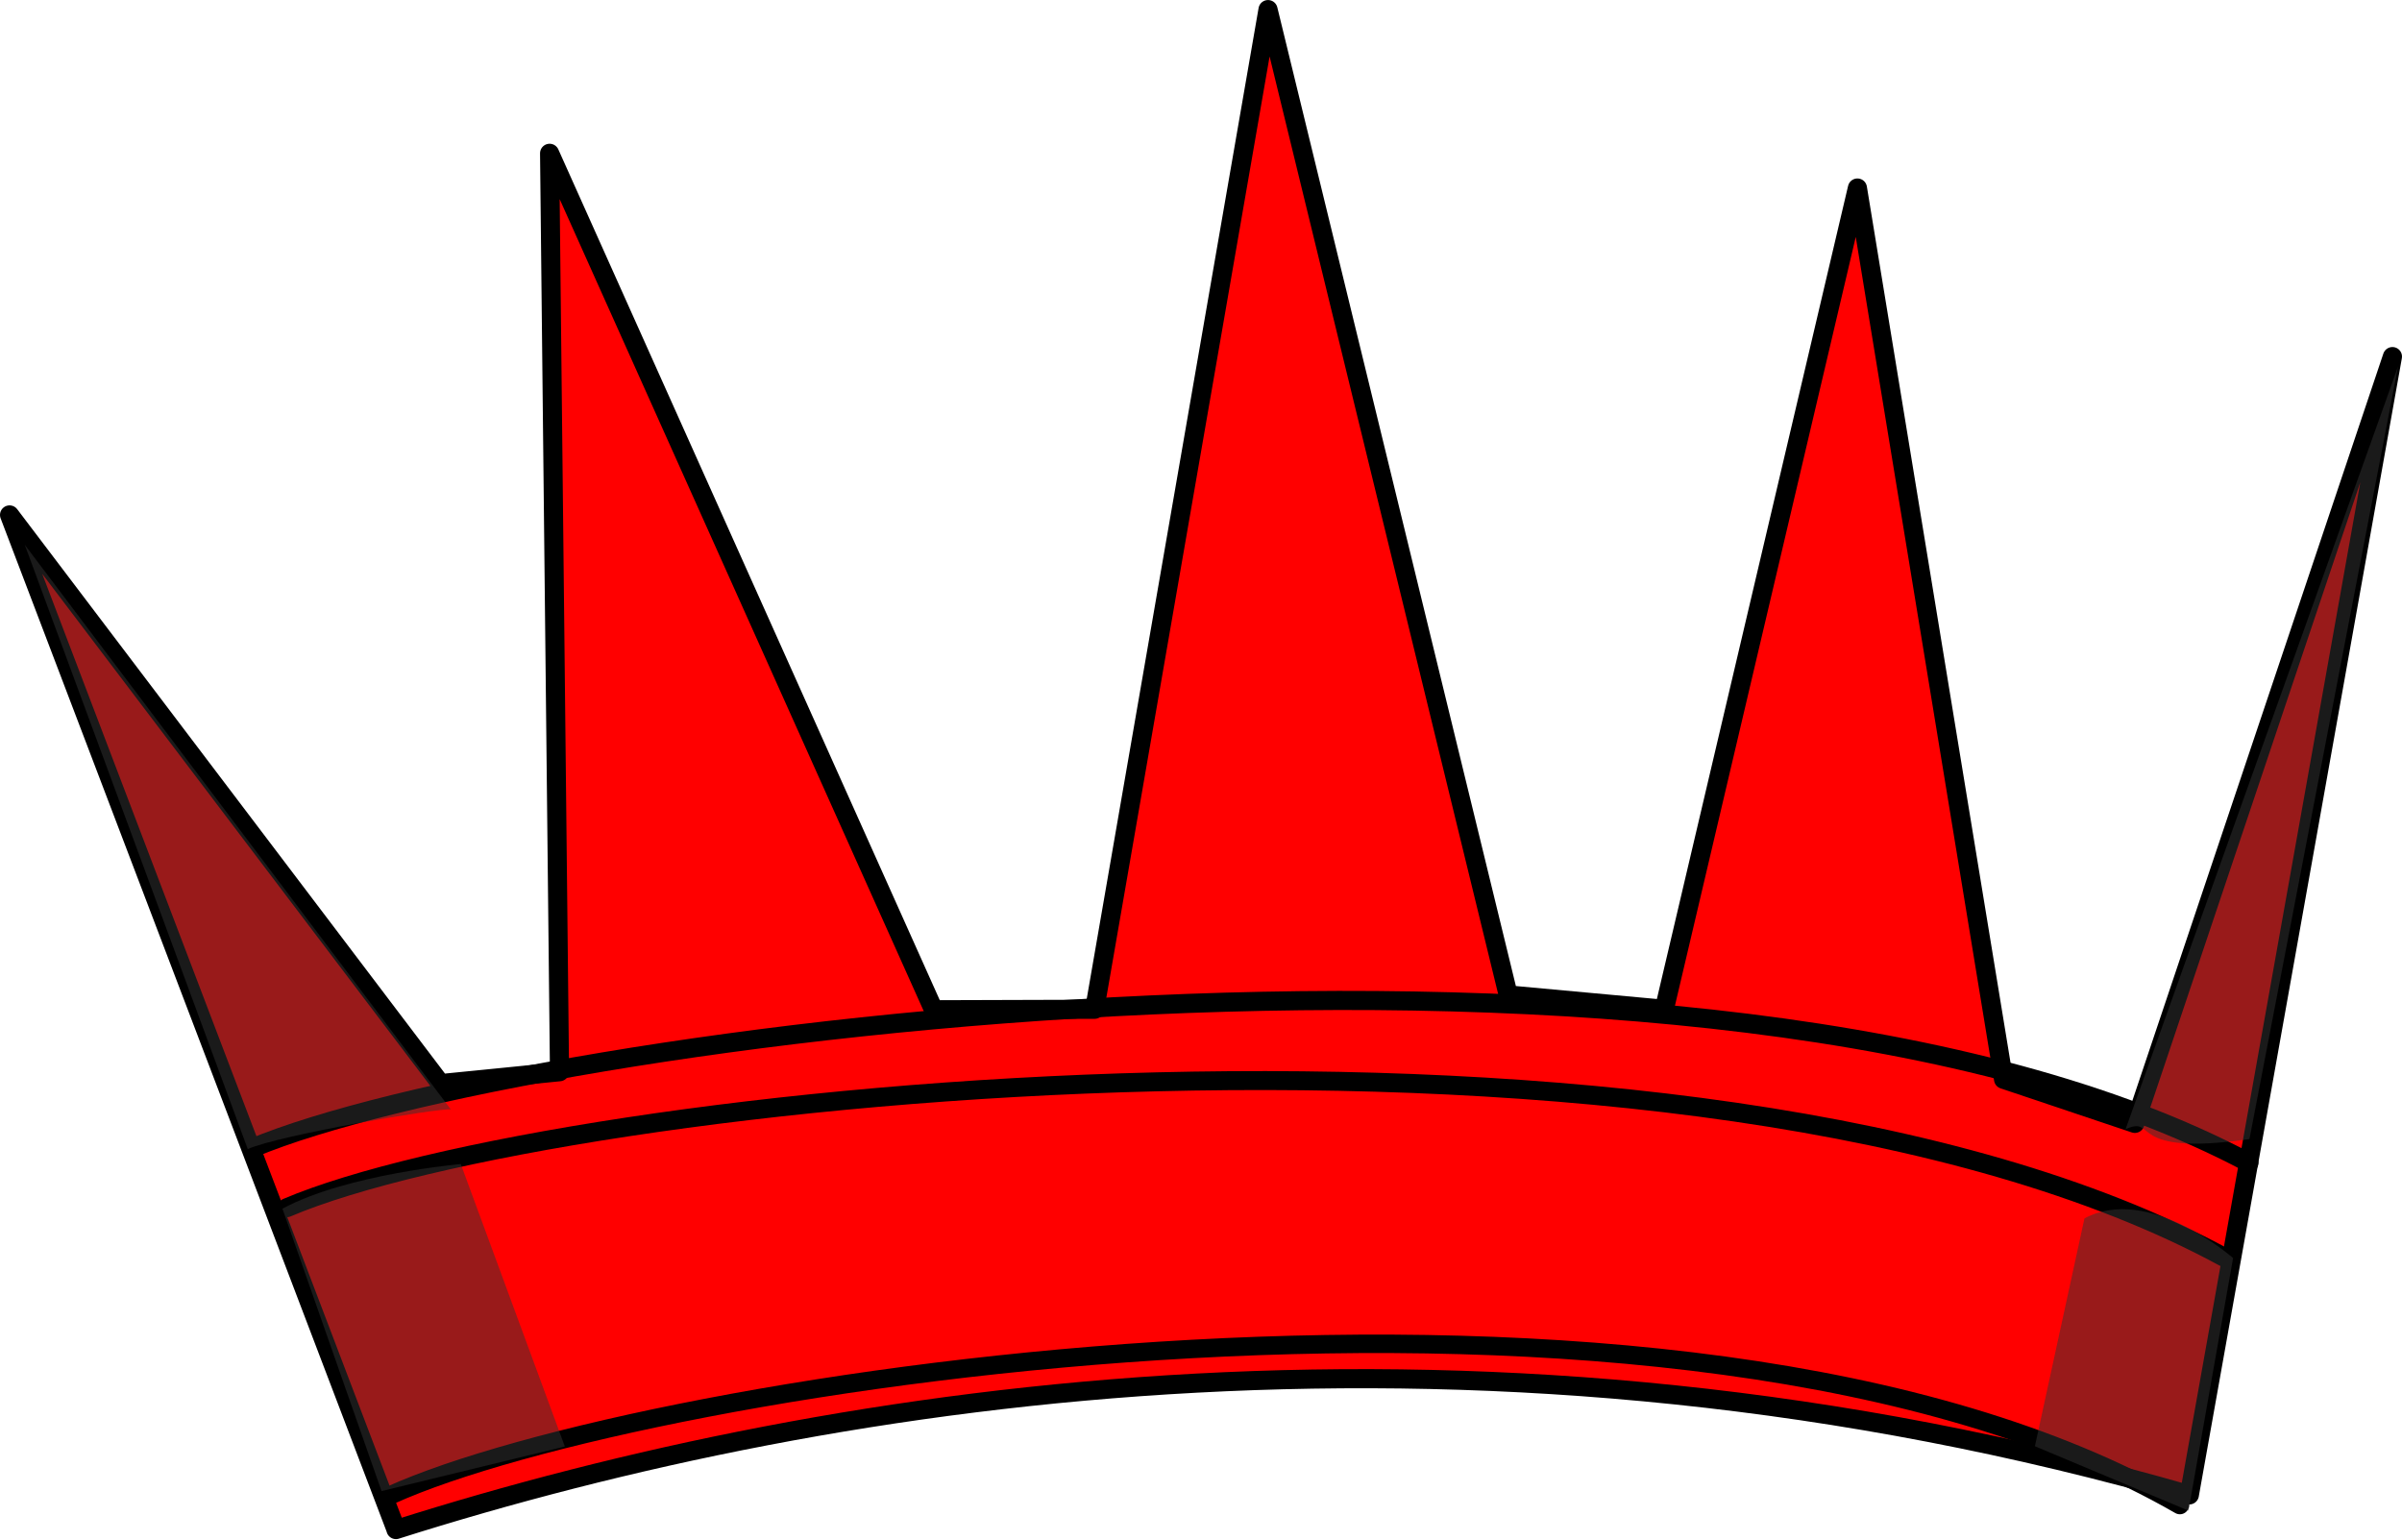
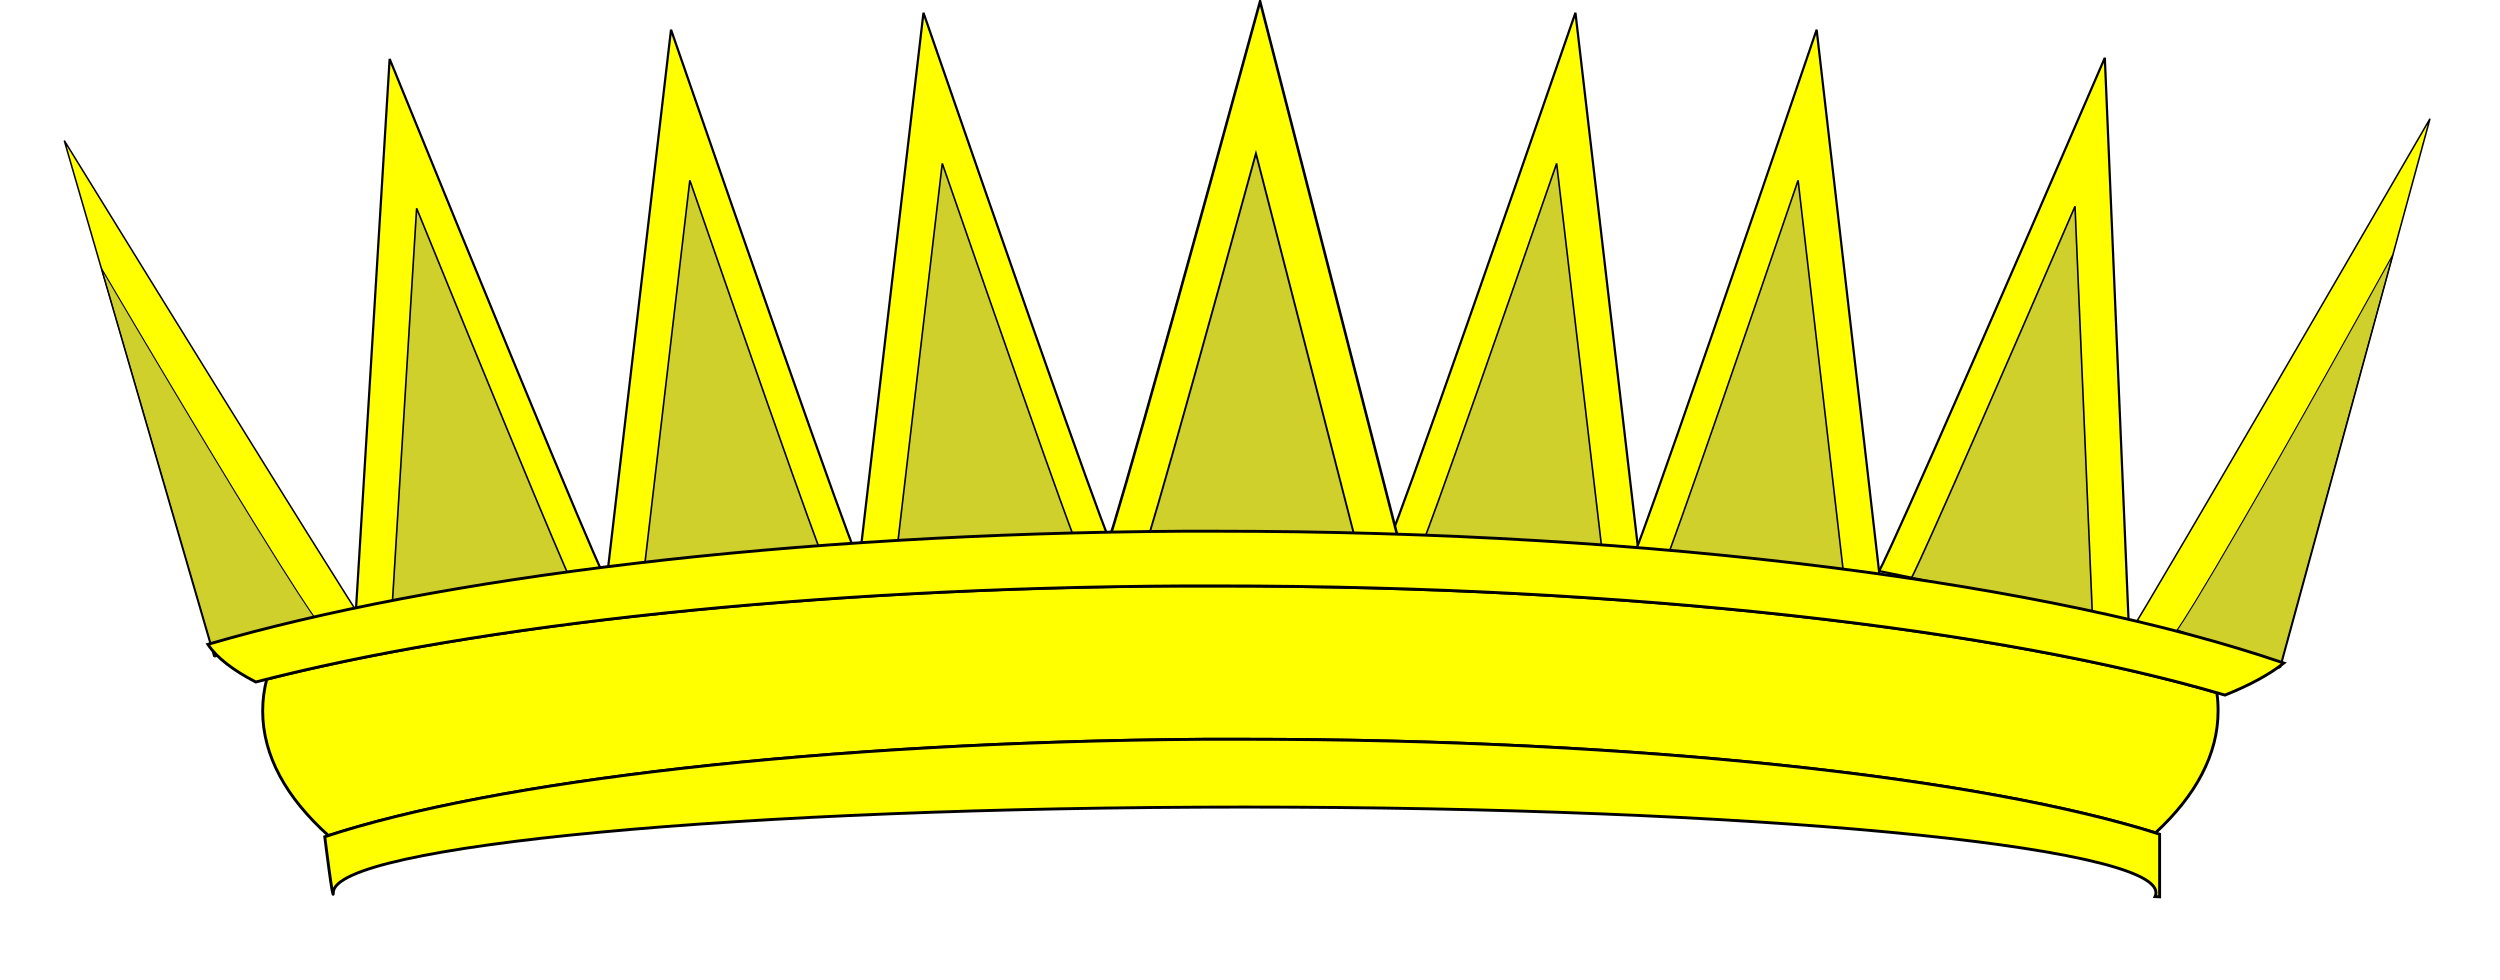
- <svg xmlns="http://www.w3.org/2000/svg" version="1.0" width="125.605" height="80.49" id="svg2">
-   <defs id="defs4" />
-   <g id="body">
-     <path d="M20.71,79.99 0.5,26.93   l22.54,29.74 6.218,-0.622 -0.518,-48.03 20.08,44.79 8.42,-0.026 9.067,-52.28 12.56,51.53 8.161,0.751 10.1,-42.95 7.642,46.61 6.865,2.306 13.47,-40.1 -10.62,59.53   c-36.75,-10.6 -70.44,-5.591 -93.78,1.813   z " id="path3212" style="fill:#ff0000;fill-opacity:1;fill-rule:evenodd;stroke:#000000;stroke-width:1;stroke-linecap:round;stroke-linejoin:round;stroke-miterlimit:4;stroke-opacity:1;stroke-dasharray:none" />
-     <path d="M13.2,60.04   C27.45,54.08 89.37,45.79 117.6,60.81   " id="path3214" style="fill:none;stroke:#000000;stroke-width:1;stroke-linecap:round;stroke-linejoin:round;stroke-miterlimit:4;stroke-opacity:1;stroke-dasharray:none" />
-     <path d="M15,63.16   C29,57.19 88.57,50.71 116.3,65.75   " id="path3216" style="fill:none;stroke:#000000;stroke-width:0.992;stroke-linecap:round;stroke-linejoin:round;stroke-miterlimit:4;stroke-opacity:1;stroke-dasharray:none" />
-     <path d="m20.43,78.19   c13.23,-5.983 67.34,-14.57 93.56,0.52   " id="path3220" style="fill:none;stroke:#000000;stroke-width:0.965;stroke-linecap:round;stroke-linejoin:round;stroke-miterlimit:4;stroke-opacity:1;stroke-dasharray:none" />
-     <path d="m1.295,28.49 22.28,29.53   c-0.583,-0.086 -8.933,1.328 -10.62,2.073   z " id="path3006" style="opacity:0.5;fill:#333333;stroke:none" />
-     <path d="m14.77,63.21   c3.368,-1.813 9.326,-2.332 9.326,-2.332   l5.44,14.77 -9.585,2.332   z " id="path3008" style="opacity:0.5;fill:#333333;stroke:none" />
-     <path d="m109,63.72   c3.368,-1.813 7.772,2.073 7.772,2.073   l-2.332,13.21 -8.031,-3.368   z " id="path3010" style="opacity:0.5;fill:#333333;stroke:none" />
-     <path d="m125.4,19.16 -7.772,40.41   c-6.542,0.95 -4.788,-1.262 -6.477,-0.518   z " id="path3012" style="opacity:0.5;fill:#333333;stroke:none" />
+ <svg xmlns="http://www.w3.org/2000/svg" version="1.1" x="0" y="0" width="585.656" height="229.482" viewBox="0, 0, 585.656, 229.482" id="svg135">
+   <defs id="defs139" />
+   <g id="Capa_1">
+     <g id="g15738">
+       <g id="path15740">
+         <path d="M15.06,32.934 C75.217,130.54 83.741,143.542 83.741,143.542 L50.09,153.703 L15.06,32.934 z" fill="#FFFF00" id="path3" />
+         <path d="M15.06,32.934 C75.217,130.54 83.741,143.542 83.741,143.542 L50.09,153.703 L15.06,32.934 z" fill-opacity="0" stroke="#000000" stroke-width="0.358" id="path5" />
+       </g>
+       <g id="path15742">
+         <path d="M23.765,62.885 C67.551,137.177 74.325,145.507 74.325,145.507 L50.341,153.904 L23.765,62.885 z" fill="#7D7D7D" fill-opacity="0.358" id="path8" />
+         <path d="M23.765,62.885 C67.551,137.177 74.325,145.507 74.325,145.507 L50.341,153.904 L23.765,62.885 z" fill-opacity="0" stroke="#000000" stroke-width="0.259" id="path10" />
+       </g>
+     </g>
+     <g id="g15717">
+       <g id="path15719">
+         <path d="M216.334,2.994 C259.372,127.514 260.284,127.407 260.284,127.407 L200.974,134.384 L216.334,2.994 z" fill="#FFFF00" id="path14" />
+         <path d="M216.334,2.994 C259.372,127.514 260.284,127.407 260.284,127.407 L200.974,134.384 L216.334,2.994 z" fill-opacity="0" stroke="#000000" stroke-width="0.524" id="path16" />
+       </g>
+       <g id="path15721">
+         <path d="M220.738,38.282 C251.946,128.466 252.608,128.388 252.608,128.388 L209.578,133.45 L220.738,38.282 z" fill="#7D7D7D" fill-opacity="0.358" id="path19" />
+         <path d="M220.738,38.282 C251.946,128.466 252.608,128.388 252.608,128.388 L209.578,133.45 L220.738,38.282 z" fill-opacity="0" stroke="#000000" stroke-width="0.38" id="path21" />
+       </g>
+     </g>
+     <g id="g37">
+       <g id="g29">
+         <path d="M369.066,2.994 C326.028,127.514 325.116,127.407 325.116,127.407 L384.426,134.384 L369.066,2.994 z" fill="#FFFF00" id="path25" />
+         <path d="M369.066,2.994 C326.028,127.514 325.116,127.407 325.116,127.407 L384.426,134.384 L369.066,2.994 z" fill-opacity="0" stroke="#000000" stroke-width="0.524" id="path27" />
+       </g>
+       <g id="g35">
+         <path d="M364.662,38.282 C333.454,128.466 332.792,128.388 332.792,128.388 L375.822,133.45 L364.662,38.282 z" fill="#7D7D7D" fill-opacity="0.358" id="path31" />
+         <path d="M364.662,38.282 C333.454,128.466 332.792,128.388 332.792,128.388 L375.822,133.45 L364.662,38.282 z" fill-opacity="0" stroke="#000000" stroke-width="0.38" id="path33" />
+       </g>
+     </g>
+     <g id="g15624">
+       <g id="path15610">
+         <path d="M295.19,0.336 C259.95,129.156 258.882,129.156 258.882,129.156 L328.295,129.156 L295.19,0.336 z" fill="#FFFF00" id="path39" />
+         <path d="M295.19,0.336 C259.95,129.156 258.882,129.156 258.882,129.156 L328.295,129.156 L295.19,0.336 z" fill-opacity="0" stroke="#000000" stroke-width="0.61" id="path41" />
+       </g>
+       <g id="path15612">
+         <path d="M294.217,35.931 C268.65,129.234 267.875,129.234 267.875,129.234 L318.234,129.234 L294.217,35.931 z" fill="#7D7D7D" fill-opacity="0.358" id="path44" />
+         <path d="M294.217,35.931 C268.65,129.234 267.875,129.234 267.875,129.234 L318.234,129.234 L294.217,35.931 z" fill-opacity="0" stroke="#000000" stroke-width="0.442" id="path46" />
+       </g>
+     </g>
+     <g id="g15628">
+       <g id="path15630">
+         <path d="M425.569,6.957 C383.139,131.477 382.24,131.369 382.24,131.369 L440.712,138.347 L425.569,6.957 z" fill="#FFFF00" id="path50" />
+         <path d="M425.569,6.957 C383.139,131.477 382.24,131.369 382.24,131.369 L440.712,138.347 L425.569,6.957 z" fill-opacity="0" stroke="#000000" stroke-width="0.517" id="path52" />
+       </g>
+       <g id="path15632">
+         <path d="M421.227,42.245 C390.46,132.429 389.808,132.351 389.808,132.351 L432.229,137.413 L421.227,42.245 z" fill="#7D7D7D" fill-opacity="0.358" id="path55" />
+         <path d="M421.227,42.245 C390.46,132.429 389.808,132.351 389.808,132.351 L432.229,137.413 L421.227,42.245 z" fill-opacity="0" stroke="#000000" stroke-width="0.375" id="path57" />
+       </g>
+     </g>
+     <g id="g15636">
+       <g id="path15638">
+         <path d="M493.08,13.542 C441.092,133.955 440.192,133.769 440.192,133.769 L498.662,145.837 L493.08,13.542 z" fill="#FFFF00" id="path61" />
+         <path d="M493.08,13.542 C441.092,133.955 440.192,133.769 440.192,133.769 L498.662,145.837 L493.08,13.542 z" fill-opacity="0" stroke="#000000" stroke-width="0.524" id="path63" />
+       </g>
+       <g id="path15640">
+         <path d="M486.097,48.338 C448.407,135.544 447.754,135.409 447.754,135.409 L490.174,144.164 L486.097,48.338 z" fill="#7D7D7D" fill-opacity="0.358" id="path66" />
+         <path d="M486.097,48.338 C448.407,135.544 447.754,135.409 447.754,135.409 L490.174,144.164 L486.097,48.338 z" fill-opacity="0" stroke="#000000" stroke-width="0.38" id="path68" />
+       </g>
+     </g>
+     <g id="g15684">
+       <g id="path15656">
+         <path d="M569.25,27.819 C509.149,131.629 500.633,145.456 500.633,145.456 L534.253,156.264 L569.25,27.819 z" fill="#FFFF00" id="path72" />
+         <path d="M569.25,27.819 C509.149,131.629 500.633,145.456 500.633,145.456 L534.253,156.264 L569.25,27.819 z" fill-opacity="0" stroke="#000000" stroke-width="0.358" id="path74" />
+       </g>
+       <g id="path15658">
+         <path d="M560.553,59.674 C516.808,138.688 510.04,147.546 510.04,147.546 L534.002,156.477 L560.553,59.674 z" fill="#7D7D7D" fill-opacity="0.358" id="path77" />
+         <path d="M560.553,59.674 C516.808,138.688 510.04,147.546 510.04,147.546 L534.002,156.477 L560.553,59.674 z" fill-opacity="0" stroke="#000000" stroke-width="0.259" id="path79" />
+       </g>
+     </g>
+     <g id="g95">
+       <g id="g87">
+         <path d="M157.196,6.955 C200.251,131.475 201.164,131.367 201.164,131.367 L141.829,138.345 L157.196,6.955 z" fill="#FFFF00" id="path83" />
+         <path d="M157.196,6.955 C200.251,131.475 201.164,131.367 201.164,131.367 L141.829,138.345 L157.196,6.955 z" fill-opacity="0" stroke="#000000" stroke-width="0.525" id="path85" />
+       </g>
+       <g id="g93">
+         <path d="M161.601,42.243 C192.822,132.427 193.484,132.349 193.484,132.349 L150.437,137.411 L161.601,42.243 z" fill="#7D7D7D" fill-opacity="0.358" id="path89" />
+         <path d="M161.601,42.243 C192.822,132.427 193.484,132.349 193.484,132.349 L150.437,137.411 L161.601,42.243 z" fill-opacity="0" stroke="#000000" stroke-width="0.38" id="path91" />
+       </g>
+     </g>
+     <g id="g15730">
+       <g id="path15732">
+         <path d="M91.28,13.805 C140.943,135.783 141.846,135.626 141.846,135.626 L83.206,145.837 L91.28,13.805 z" fill="#FFFF00" id="path97" />
+         <path d="M91.28,13.805 C140.943,135.783 141.846,135.626 141.846,135.626 L83.206,145.837 L91.28,13.805 z" fill-opacity="0" stroke="#000000" stroke-width="0.523" id="path99" />
+       </g>
+       <g id="path15734">
+         <path d="M97.6,48.799 C133.606,137.14 134.26,137.026 134.26,137.026 L91.718,144.434 L97.6,48.799 z" fill="#7D7D7D" fill-opacity="0.358" id="path102" />
+         <path d="M97.6,48.799 C133.606,137.14 134.26,137.026 134.26,137.026 L91.718,144.434 L97.6,48.799 z" fill-opacity="0" stroke="#000000" stroke-width="0.379" id="path104" />
+       </g>
+     </g>
+     <g id="g15690">
+       <g id="path12499">
+         <path d="M273.454,137.258 C188.555,137.952 113.131,146.339 62.487,159.11 C61.855,161.562 61.535,164.036 61.535,166.558 C61.535,177.002 67.065,186.886 76.942,195.746 C116.674,182.814 193.233,173.812 281.915,173.185 C282.617,173.18 283.306,173.188 284.008,173.185 C286.616,173.17 289.176,173.185 291.809,173.185 C383.342,173.185 463.214,181.997 504.962,195.09 C514.366,186.407 519.613,176.729 519.613,166.558 C519.613,165.114 519.537,163.708 519.323,162.287 C466.952,147.132 381.434,137.258 284.961,137.258 C282.471,137.258 280.01,137.245 277.54,137.258 C276.191,137.265 274.803,137.247 273.454,137.258 z" fill="#FFFF00" id="path113" />
+         <path d="M273.454,137.258 C188.555,137.952 113.131,146.339 62.487,159.11 C61.855,161.562 61.535,164.036 61.535,166.558 C61.535,177.002 67.065,186.886 76.942,195.746 C116.674,182.814 193.233,173.812 281.915,173.185 C282.617,173.18 283.306,173.188 284.008,173.185 C286.616,173.17 289.176,173.185 291.809,173.185 C383.342,173.185 463.214,181.997 504.962,195.09 C514.366,186.407 519.613,176.729 519.613,166.558 C519.613,165.114 519.537,163.708 519.323,162.287 C466.952,147.132 381.434,137.258 284.961,137.258 C282.471,137.258 280.01,137.245 277.54,137.258 C276.191,137.265 274.803,137.247 273.454,137.258 z" fill-opacity="0" stroke="#010101" stroke-width="0.683" id="path115" />
+       </g>
+       <g id="path12501">
+         <path d="M281.918,173.185 C192.618,173.815 115.581,182.944 76.085,196.02 C76.085,196.02 78.082,212.186 78.082,209.113 C78.082,198.051 173.775,189.067 291.62,189.067 C409.46,189.067 505.057,198.051 505.057,209.113 C505.057,209.413 505.009,209.741 504.869,210.042 L505.917,210.097 L505.917,195.418 C464.445,182.155 384.067,173.185 291.811,173.185 C289.179,173.185 286.619,173.17 284.011,173.185 C283.306,173.188 282.62,173.18 281.918,173.185 z" fill="#FFFF00" id="path118" />
+         <path d="M281.918,173.185 C192.618,173.815 115.581,182.944 76.085,196.02 C76.085,196.02 78.082,212.186 78.082,209.113 C78.082,198.051 173.775,189.067 291.62,189.067 C409.46,189.067 505.057,198.051 505.057,209.113 C505.057,209.413 505.009,209.741 504.869,210.042 L505.917,210.097 L505.917,195.418 C464.445,182.155 384.067,173.185 291.811,173.185 C289.179,173.185 286.619,173.17 284.011,173.185 C283.306,173.188 282.62,173.18 281.918,173.185 z" fill-opacity="0" stroke="#010101" stroke-width="0.683" id="path120" />
+       </g>
+       <g id="path12503">
+         <path d="M277.256,124.444 C184.792,124.99 102.568,135.222 48.696,150.95 C50.747,154.046 54.605,157.024 59.916,159.768 C111.341,146.427 189.581,137.721 277.54,137.258 C280.013,137.245 282.471,137.258 284.961,137.258 C382.603,137.258 469.023,147.369 521.228,162.834 C527.042,160.515 531.678,157.983 535.019,155.33 C480.633,136.698 388.897,124.444 284.961,124.444 C284.309,124.444 283.708,124.442 283.056,124.444 C281.111,124.447 279.189,124.431 277.256,124.444 z" fill="#FFFF00" id="path123" />
+         <path d="M277.256,124.444 C184.792,124.99 102.568,135.222 48.696,150.95 C50.747,154.046 54.605,157.024 59.916,159.768 C111.341,146.427 189.581,137.721 277.54,137.258 C280.013,137.245 282.471,137.258 284.961,137.258 C382.603,137.258 469.023,147.369 521.228,162.834 C527.042,160.515 531.678,157.983 535.019,155.33 C480.633,136.698 388.897,124.444 284.961,124.444 C284.309,124.444 283.708,124.442 283.056,124.444 C281.111,124.447 279.189,124.431 277.256,124.444 z" fill-opacity="0" stroke="#010101" stroke-width="0.683" id="path125" />
+       </g>
+     </g>
  </g>
</svg>
